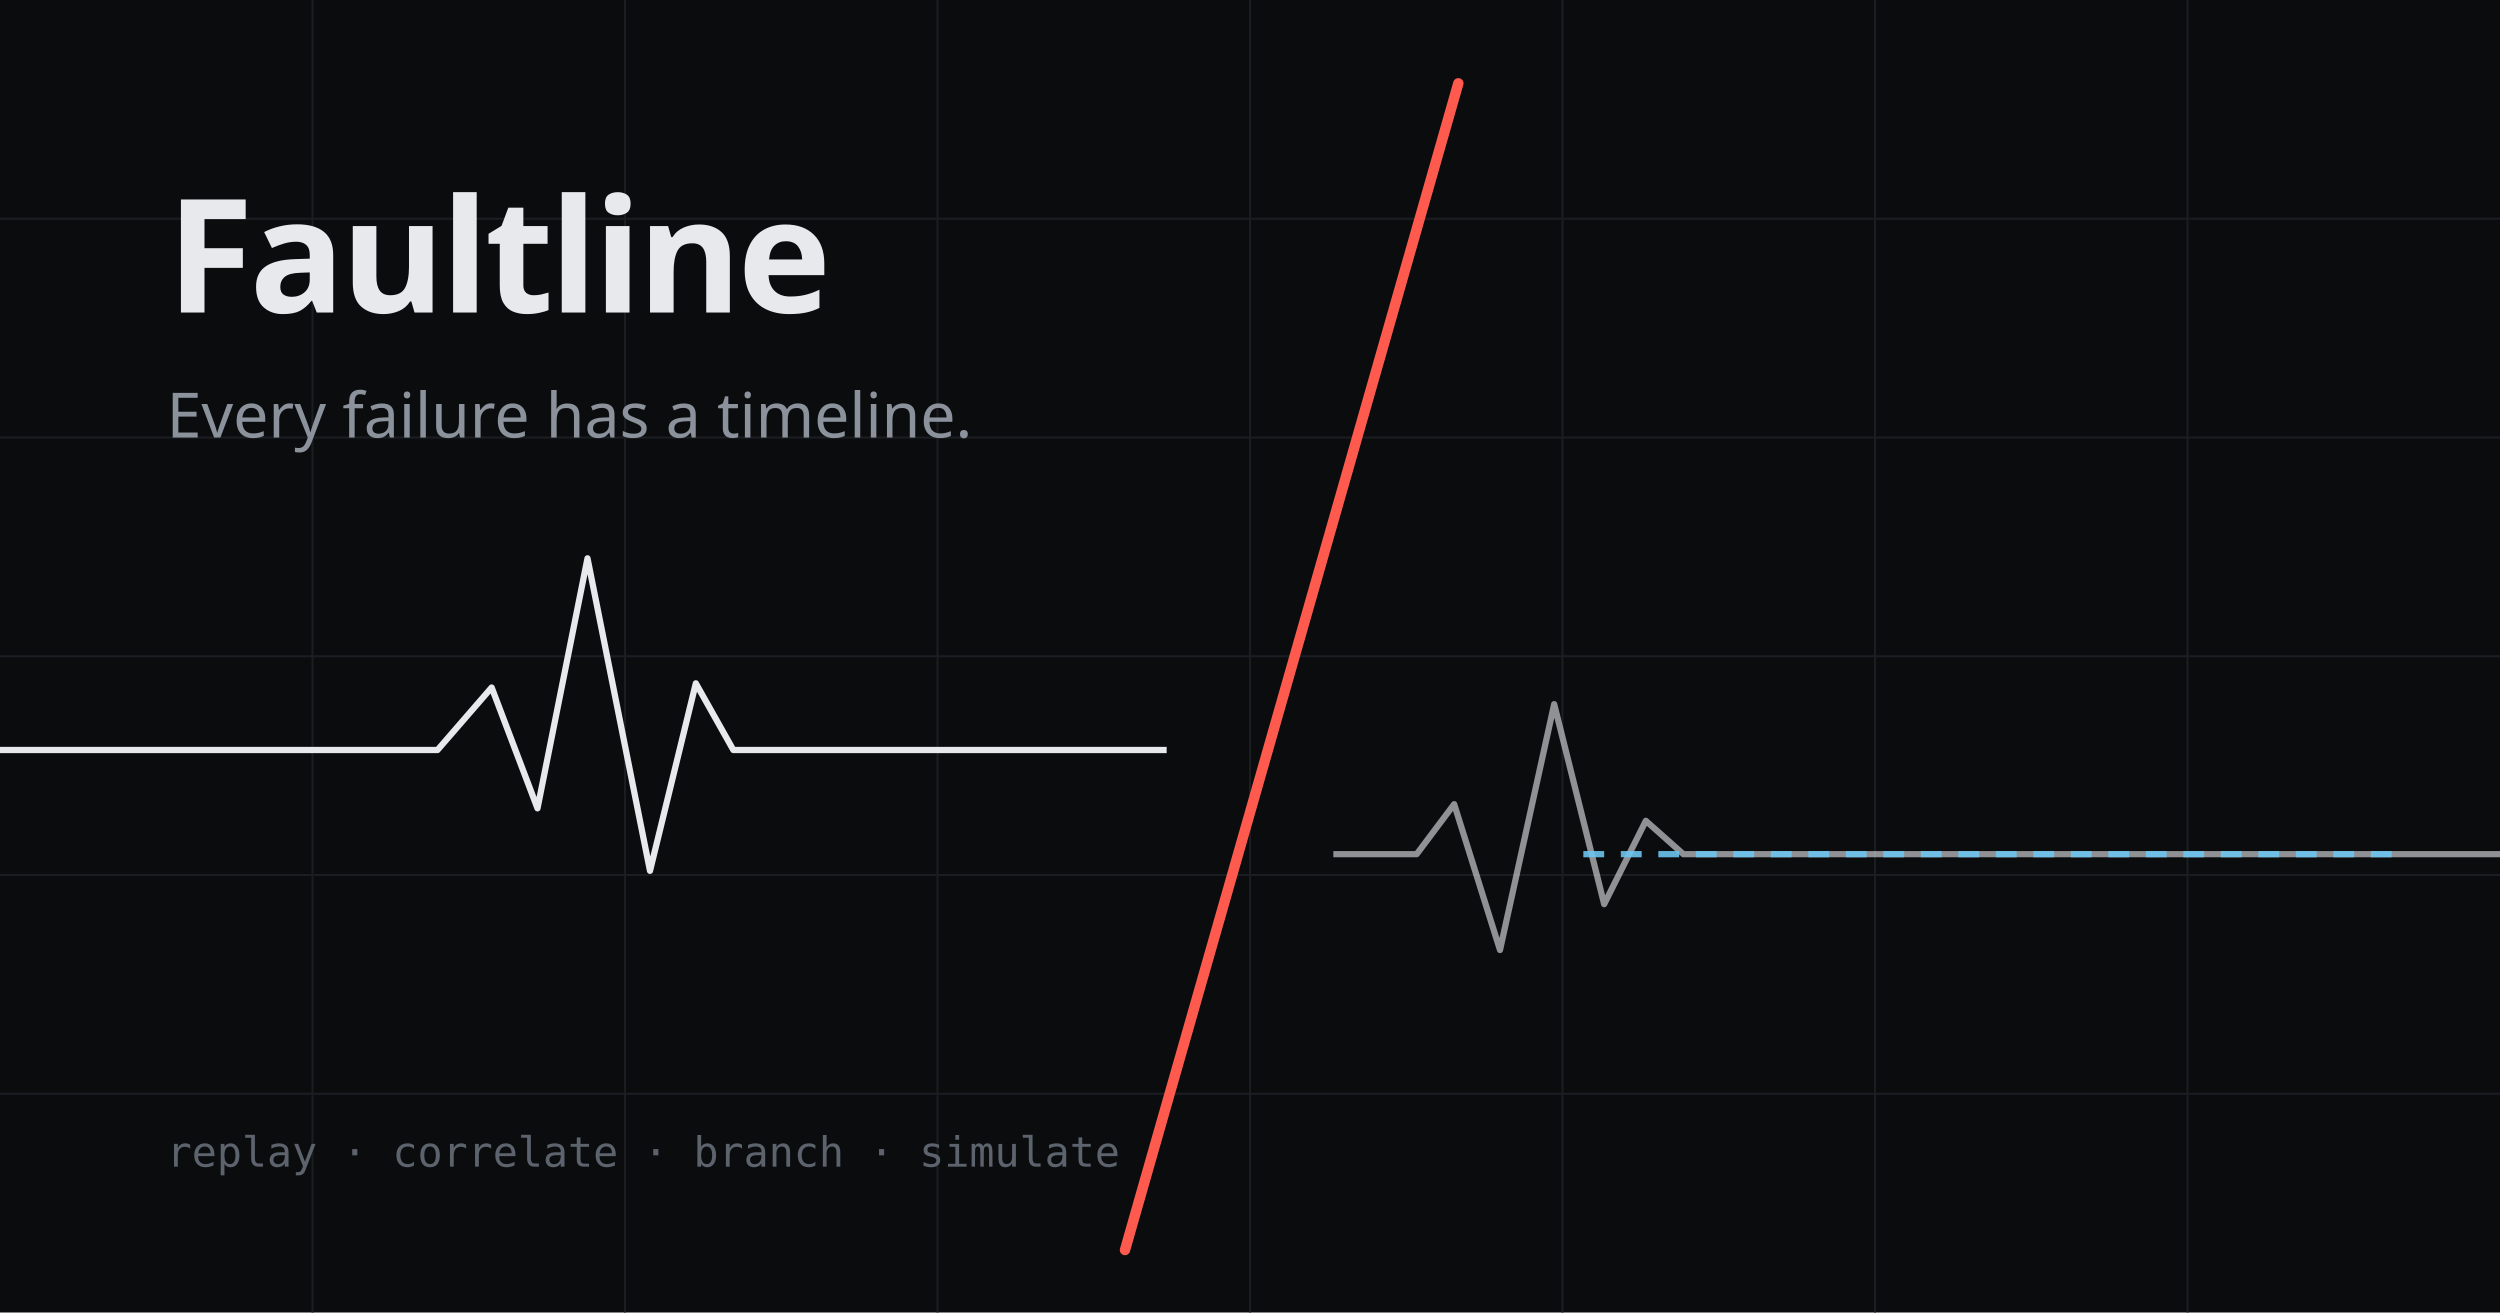
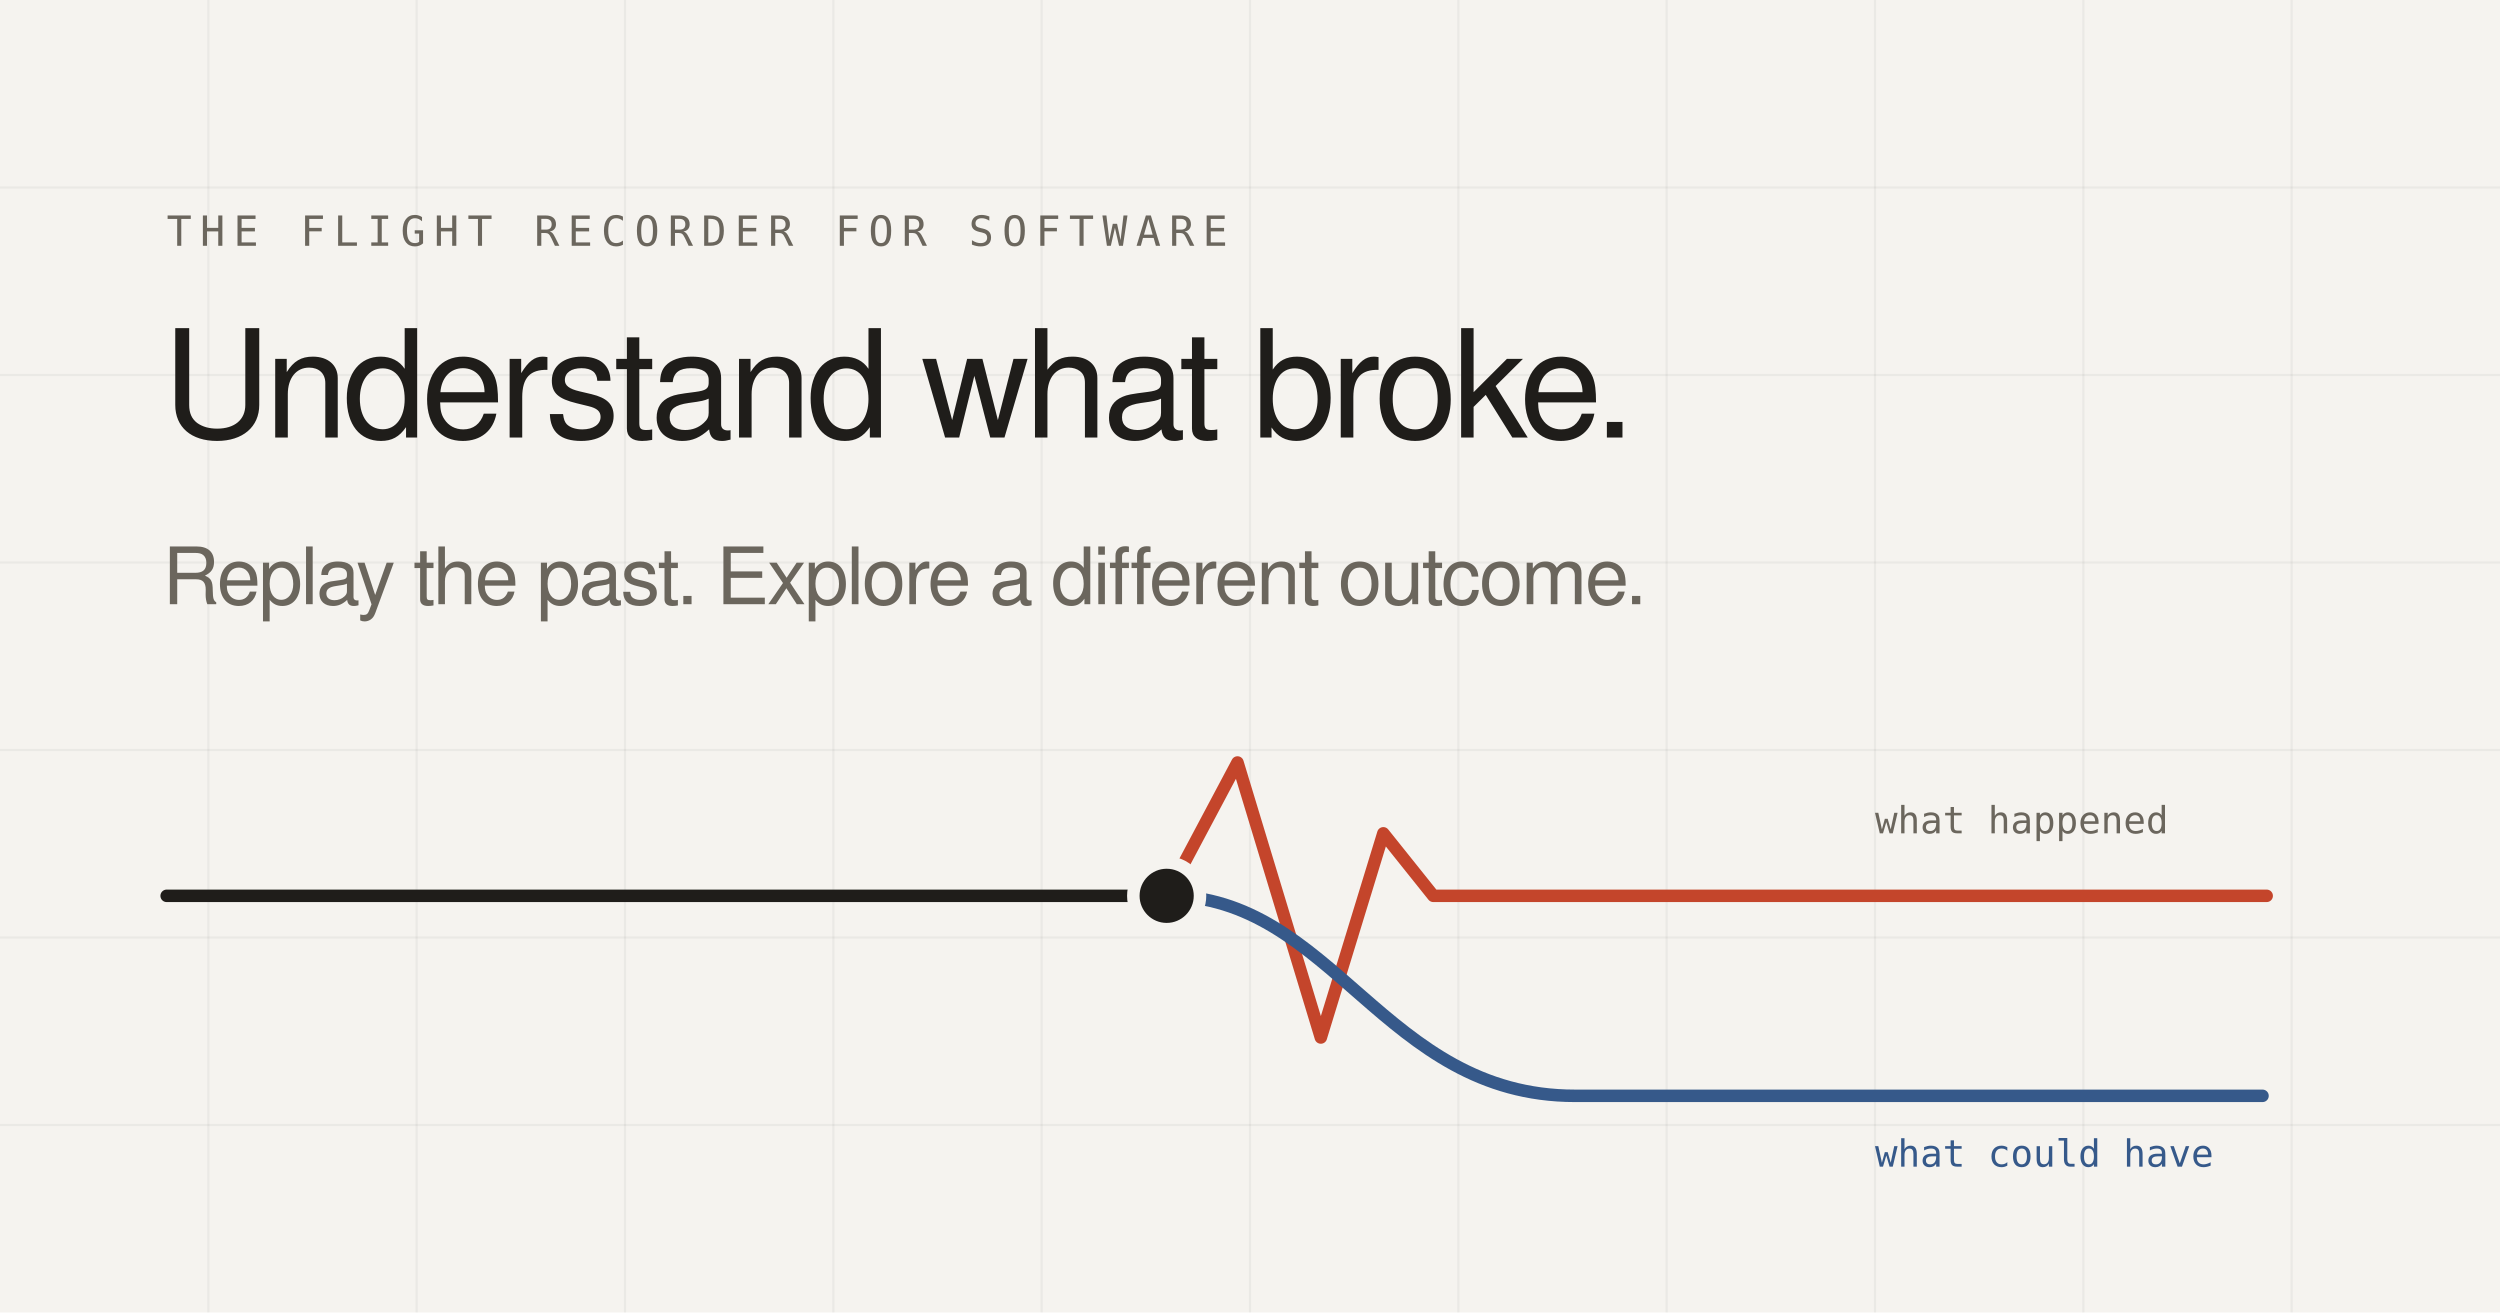
<svg xmlns="http://www.w3.org/2000/svg" width="1200" height="630" viewBox="0 0 1200 630">
-   <rect width="1200" height="630" fill="#0b0c0e" />
-   <g stroke="#1a1d22" stroke-width="1">
-     <path d="M0 105h1200M0 210h1200M0 315h1200M0 420h1200M0 525h1200" />
-     <path d="M150 0v630M300 0v630M450 0v630M600 0v630M750 0v630M900 0v630M1050 0v630" />
+   <rect width="1200" height="630" fill="#f5f3ef" />
+   <g stroke="#1f1d1a" stroke-opacity=".05">
+     <path d="M0 90h1200M0 180h1200M0 270h1200M0 360h1200M0 450h1200M0 540h1200" />
+     <path d="M100 0v630M200 0v630M300 0v630M400 0v630M500 0v630M600 0v630M700 0v630M800 0v630M900 0v630M1000 0v630M1100 0v630" />
  </g>
-   <path d="M0 360h210l26-30 22 58 24-120 30 150 22-90 18 32h208" fill="none" stroke="#e7e9ec" stroke-width="3" stroke-linejoin="round" />
-   <path d="M640 410h40l18-24 22 70 26-118 24 96 20-40 18 16h392" fill="none" stroke="#e7e9ec" stroke-width="3" stroke-linejoin="round" opacity=".6" />
-   <path d="M700 40 540 600" stroke="#ff5a4e" stroke-width="5" stroke-linecap="round" />
-   <path d="M760 410h390" stroke="#6cc4ee" stroke-width="3" stroke-dasharray="10 8" opacity=".9" />
-   <g font-family="Geist, 'Segoe UI', sans-serif" fill="#e7e9ec">
-     <text x="80" y="150" font-size="76" font-weight="600" letter-spacing="-2">Faultline</text>
-     <text x="80" y="210" font-size="30" fill="#8b929c">Every failure has a timeline.</text>
+   <path d="M80 430H560" stroke="#1f1d1a" stroke-width="6" stroke-linecap="round" />
+   <path d="M560 430l34-64 40 132 30-98 24 30h400" fill="none" stroke="#c4452b" stroke-width="6" stroke-linecap="round" stroke-linejoin="round" />
+   <path d="M560 430c80 0 104 96 196 96h330" fill="none" stroke="#36598a" stroke-width="6" stroke-linecap="round" stroke-dasharray="1 0" />
+   <circle cx="560" cy="430" r="16" fill="#1f1d1a" stroke="#f5f3ef" stroke-width="6" />
+   <g font-family="Geist, 'Segoe UI', Helvetica, Arial, sans-serif" fill="#1f1d1a">
+     <text x="80" y="118" font-family="'Geist Mono', Consolas, monospace" font-size="20" letter-spacing="4" fill="#6b665d">THE FLIGHT RECORDER FOR SOFTWARE</text>
+     <text x="78" y="210" font-size="72" font-weight="500" letter-spacing="-2.5">Understand what broke.</text>
+     <text x="78" y="290" font-size="38" fill="#6b665d" letter-spacing="-1">Replay the past. Explore a different outcome.</text>
  </g>
-   <g font-family="'Geist Mono', Consolas, monospace" font-size="20" fill="#5c636d">
-     <text x="80" y="560">replay · correlate · branch · simulate</text>
+   <g font-family="'Geist Mono', Consolas, monospace" font-size="18" fill="#6b665d">
+     <text x="900" y="400">what happened</text>
+     <text x="900" y="560" fill="#36598a">what could have</text>
  </g>
</svg>
